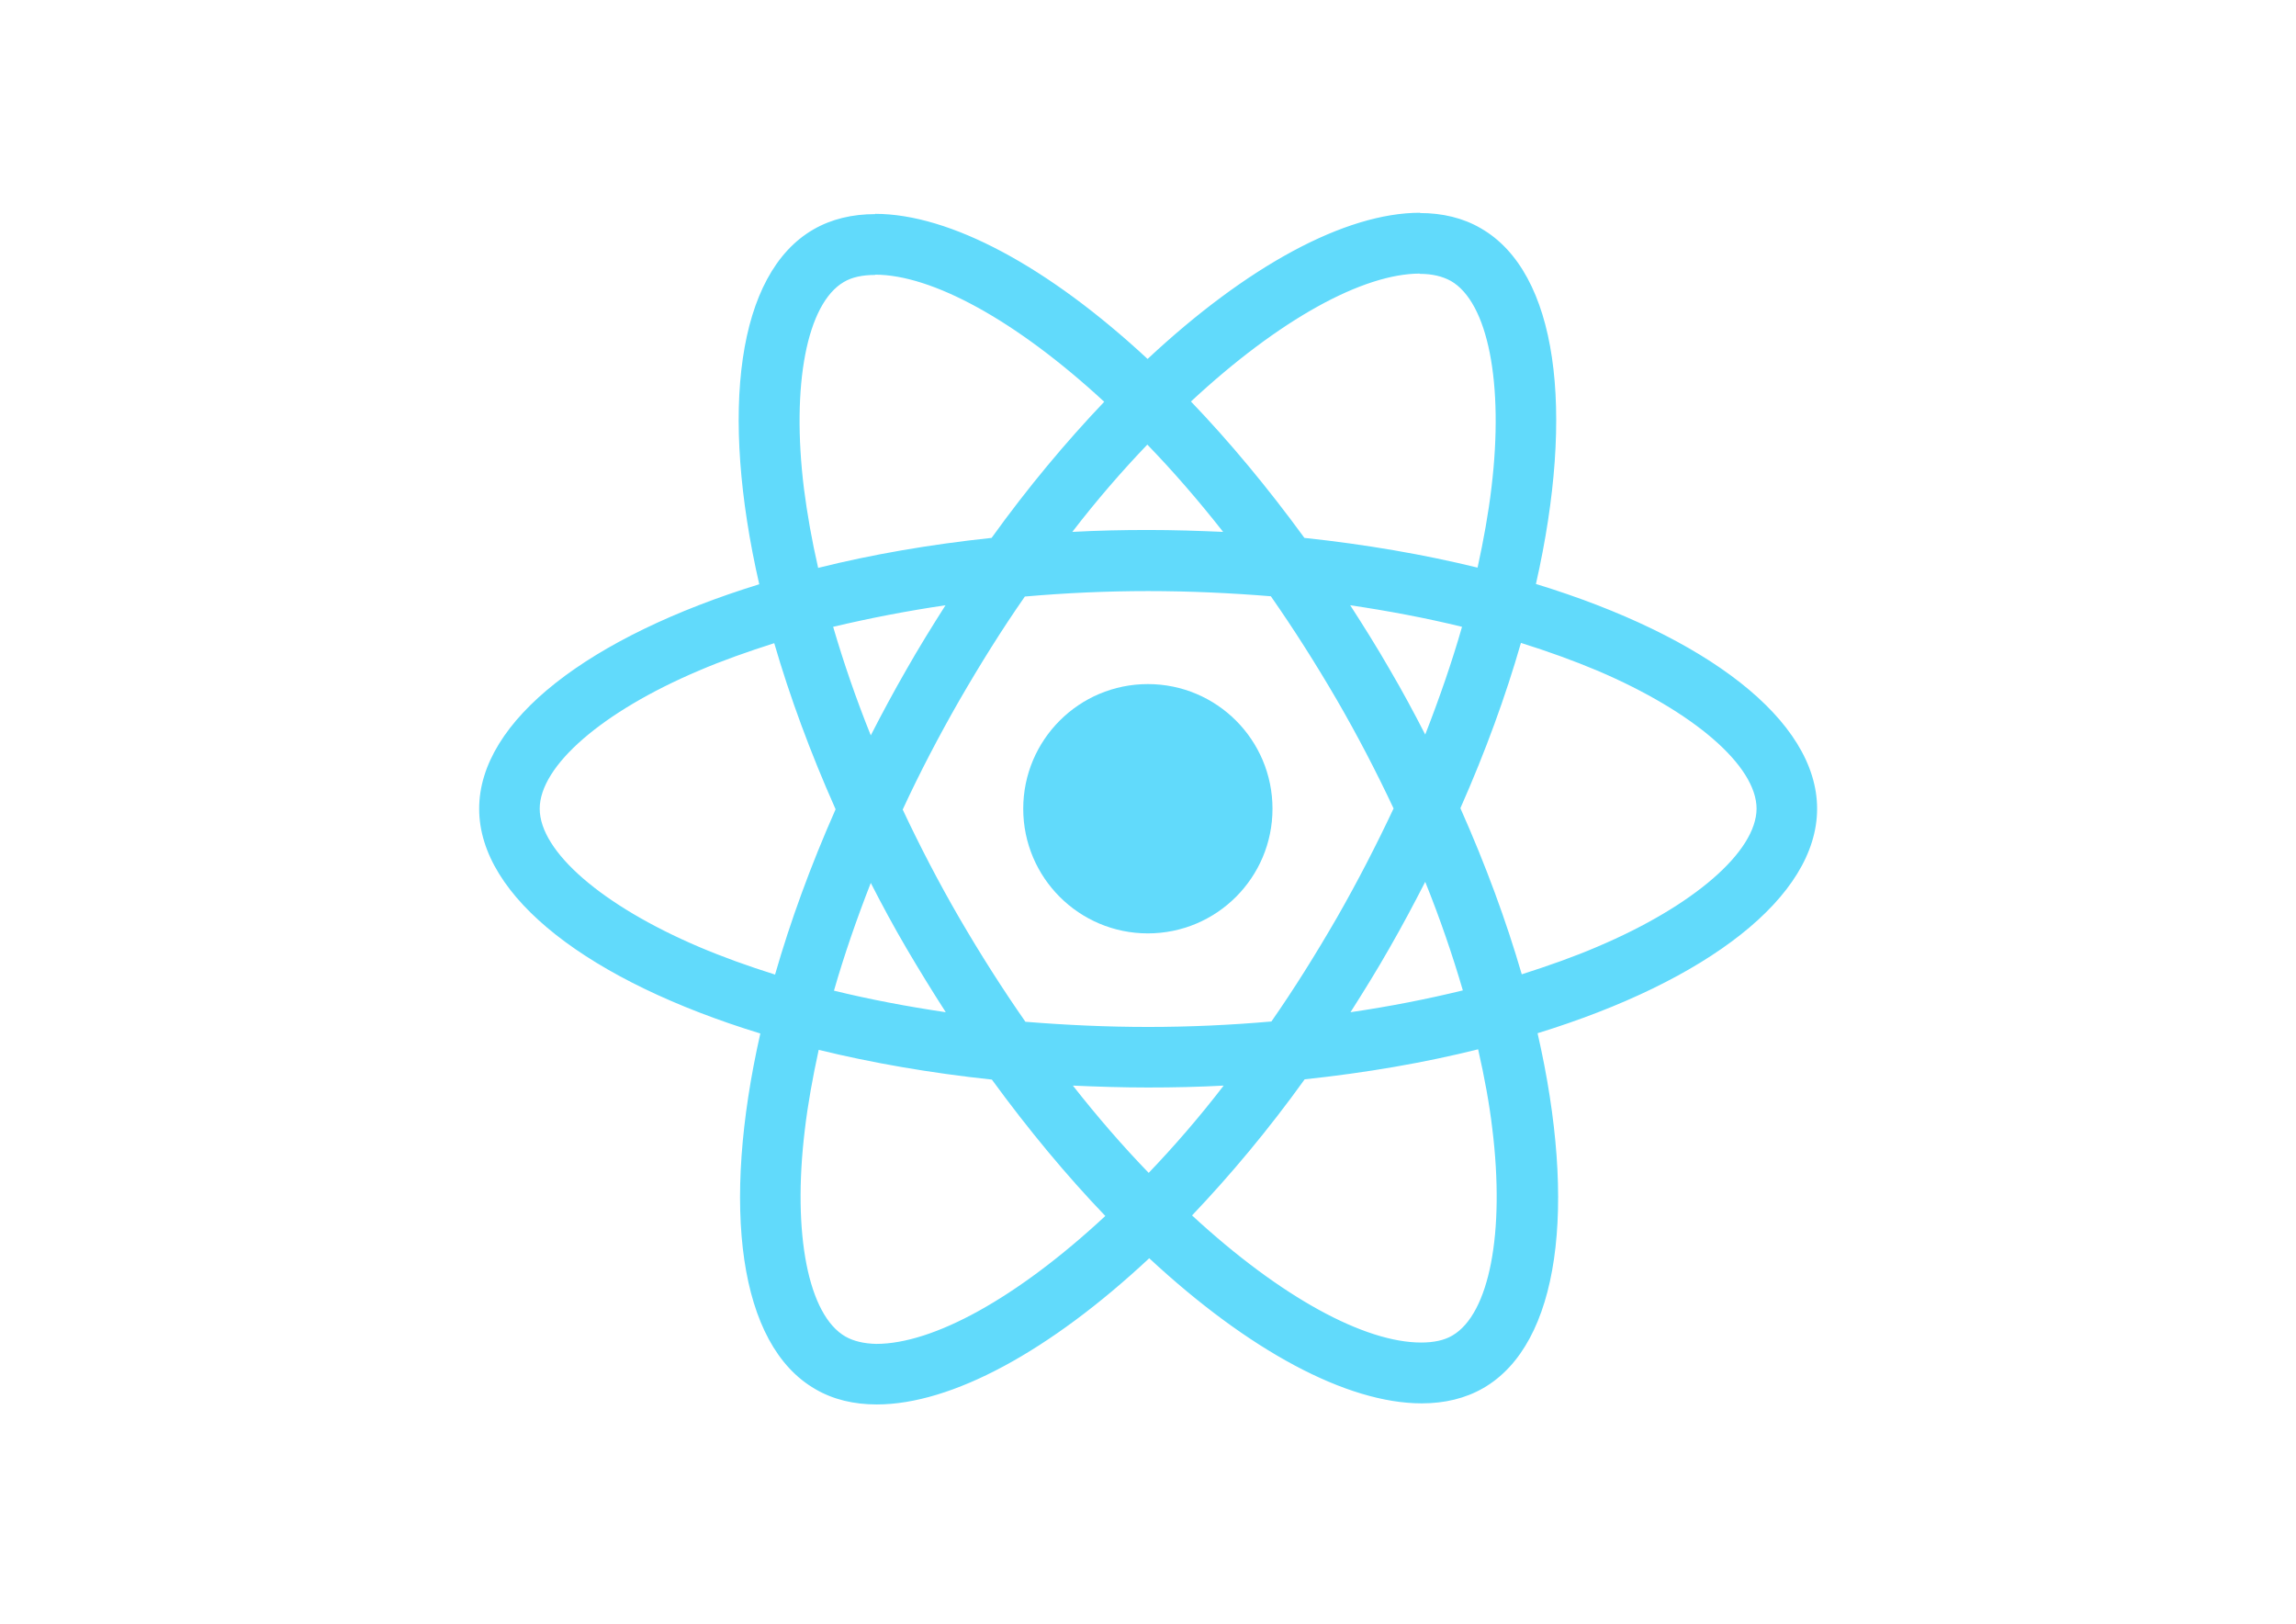
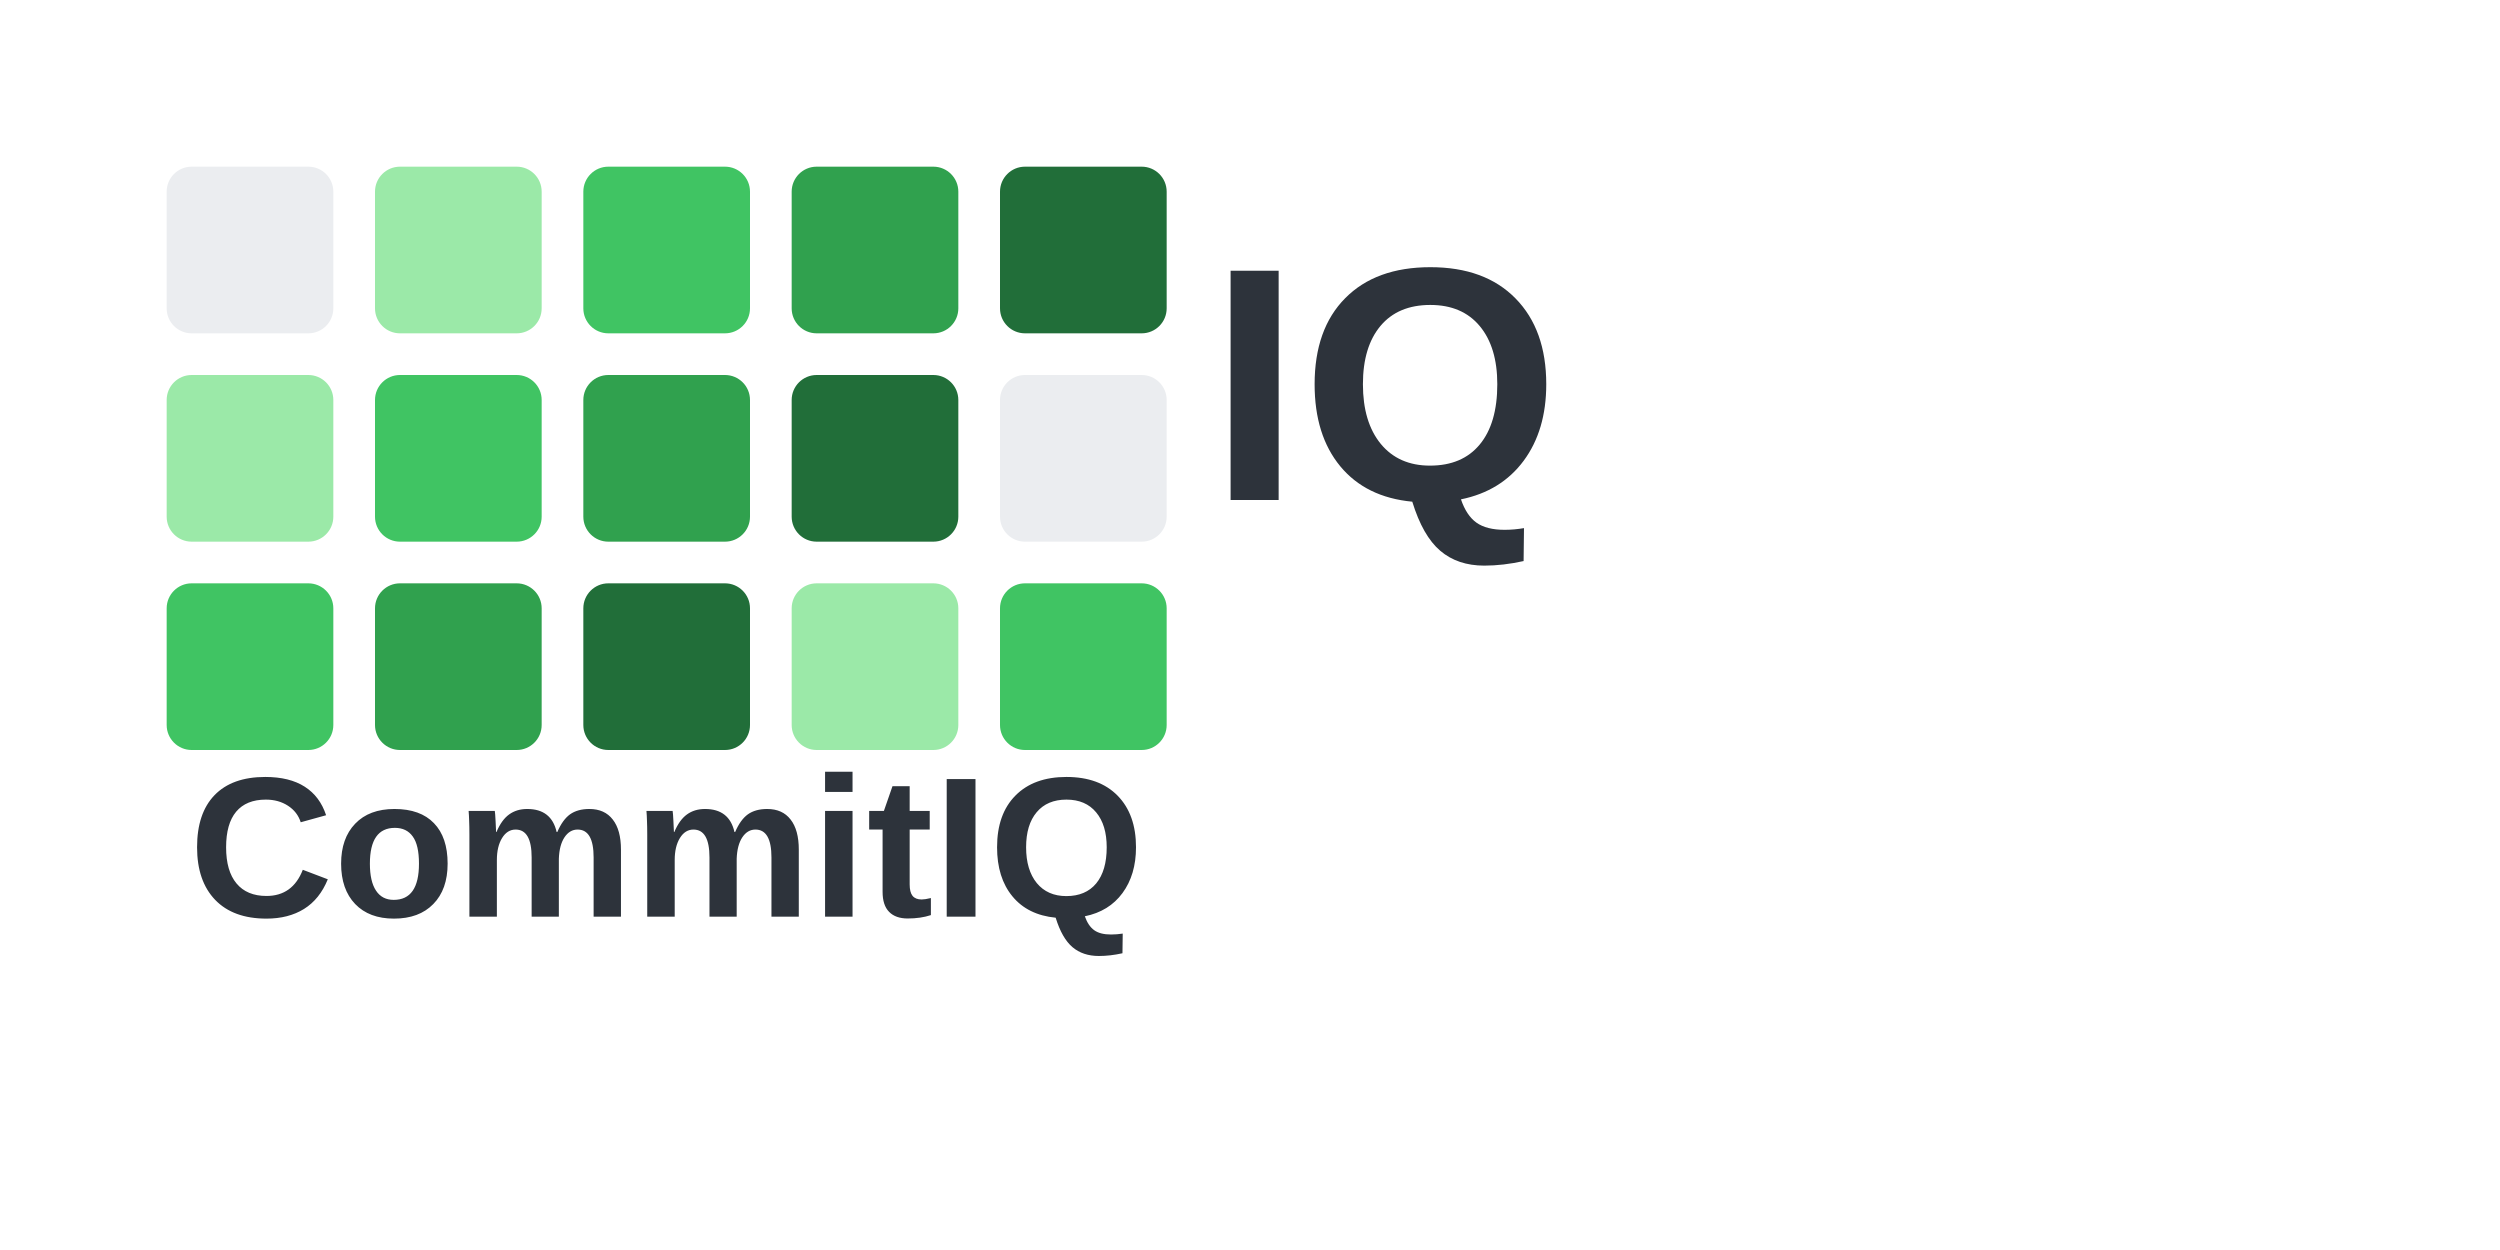
- <svg xmlns="http://www.w3.org/2000/svg" viewBox="0 0 841.9 595.3">
-   <g fill="#61DAFB">
-     <path d="M666.3 296.5c0-32.5-40.7-63.3-103.1-82.4 14.4-63.6 8-114.2-20.2-130.4-6.5-3.8-14.1-5.6-22.4-5.6v22.3c4.6 0 8.3.9 11.4 2.6 13.6 7.8 19.5 37.5 14.9 75.7-1.1 9.4-2.9 19.3-5.1 29.4-19.6-4.8-41-8.5-63.5-10.9-13.5-18.5-27.5-35.3-41.6-50 32.6-30.3 63.2-46.9 84-46.9V78c-27.5 0-63.5 19.6-99.9 53.6-36.4-33.8-72.4-53.2-99.9-53.2v22.3c20.7 0 51.4 16.5 84 46.6-14 14.7-28 31.4-41.3 49.9-22.6 2.4-44 6.1-63.6 11-2.3-10-4-19.7-5.2-29-4.7-38.2 1.1-67.9 14.6-75.8 3-1.8 6.9-2.6 11.5-2.6V78.5c-8.4 0-16 1.8-22.6 5.6-28.1 16.2-34.4 66.7-19.9 130.1-62.2 19.2-102.7 49.9-102.7 82.3 0 32.5 40.7 63.3 103.1 82.4-14.4 63.6-8 114.2 20.2 130.4 6.5 3.8 14.1 5.6 22.5 5.6 27.5 0 63.5-19.6 99.9-53.6 36.4 33.8 72.4 53.2 99.9 53.2 8.4 0 16-1.8 22.6-5.6 28.1-16.2 34.4-66.7 19.9-130.1 62-19.1 102.5-49.9 102.5-82.3zm-130.2-66.7c-3.7 12.9-8.3 26.2-13.5 39.5-4.1-8-8.4-16-13.1-24-4.6-8-9.5-15.8-14.4-23.4 14.2 2.1 27.9 4.7 41 7.9zm-45.8 106.5c-7.8 13.5-15.8 26.3-24.1 38.2-14.9 1.3-30 2-45.2 2-15.1 0-30.2-.7-45-1.9-8.3-11.9-16.4-24.6-24.2-38-7.6-13.1-14.5-26.4-20.8-39.8 6.2-13.4 13.2-26.8 20.7-39.9 7.8-13.5 15.8-26.3 24.1-38.2 14.9-1.3 30-2 45.2-2 15.1 0 30.2.7 45 1.9 8.3 11.9 16.4 24.6 24.2 38 7.6 13.1 14.5 26.4 20.8 39.8-6.3 13.4-13.2 26.8-20.7 39.9zm32.3-13c5.4 13.4 10 26.8 13.8 39.8-13.1 3.2-26.9 5.9-41.2 8 4.9-7.7 9.8-15.6 14.4-23.7 4.6-8 8.9-16.1 13-24.1zM421.2 430c-9.3-9.6-18.6-20.3-27.8-32 9 .4 18.2.7 27.5.7 9.4 0 18.7-.2 27.8-.7-9 11.7-18.3 22.4-27.5 32zm-74.4-58.9c-14.2-2.1-27.9-4.7-41-7.9 3.7-12.9 8.3-26.2 13.5-39.5 4.1 8 8.4 16 13.1 24 4.7 8 9.5 15.8 14.4 23.4zM420.7 163c9.3 9.6 18.6 20.3 27.8 32-9-.4-18.2-.7-27.5-.7-9.4 0-18.7.2-27.8.7 9-11.7 18.3-22.4 27.5-32zm-74 58.9c-4.9 7.7-9.8 15.6-14.4 23.7-4.6 8-8.9 16-13 24-5.4-13.4-10-26.8-13.8-39.8 13.1-3.1 26.9-5.8 41.2-7.9zm-90.5 125.2c-35.4-15.1-58.3-34.9-58.3-50.6 0-15.7 22.9-35.6 58.3-50.6 8.6-3.7 18-7 27.7-10.1 5.7 19.6 13.2 40 22.5 60.9-9.2 20.8-16.6 41.1-22.2 60.6-9.9-3.1-19.3-6.5-28-10.2zM310 490c-13.6-7.8-19.5-37.5-14.9-75.7 1.1-9.4 2.9-19.3 5.1-29.4 19.6 4.8 41 8.5 63.5 10.9 13.5 18.5 27.5 35.3 41.6 50-32.6 30.3-63.2 46.9-84 46.9-4.5-.1-8.3-1-11.3-2.7zm237.2-76.2c4.7 38.2-1.1 67.9-14.6 75.8-3 1.8-6.9 2.6-11.5 2.6-20.7 0-51.4-16.5-84-46.6 14-14.7 28-31.4 41.3-49.9 22.6-2.4 44-6.1 63.6-11 2.3 10.1 4.1 19.8 5.2 29.1zm38.5-66.7c-8.6 3.7-18 7-27.7 10.1-5.7-19.6-13.2-40-22.5-60.9 9.2-20.8 16.6-41.1 22.2-60.6 9.9 3.1 19.3 6.5 28.1 10.2 35.4 15.1 58.3 34.9 58.3 50.6-.1 15.7-23 35.6-58.4 50.6zM320.8 78.4z" />
-     <circle cx="420.9" cy="296.5" r="45.7" />
-     <path d="M520.5 78.1z" />
-   </g>
+ <svg xmlns="http://www.w3.org/2000/svg" viewBox="0 0 300 150">
+   <rect x="20" y="20" width="20" height="20" fill="#ebedf0" rx="3" />
+   <rect x="45" y="20" width="20" height="20" fill="#9be9a8" rx="3" />
+   <rect x="70" y="20" width="20" height="20" fill="#40c463" rx="3" />
+   <rect x="95" y="20" width="20" height="20" fill="#30a14e" rx="3" />
+   <rect x="120" y="20" width="20" height="20" fill="#216e39" rx="3" />
+   <rect x="20" y="45" width="20" height="20" fill="#9be9a8" rx="3" />
+   <rect x="45" y="45" width="20" height="20" fill="#40c463" rx="3" />
+   <rect x="70" y="45" width="20" height="20" fill="#30a14e" rx="3" />
+   <rect x="95" y="45" width="20" height="20" fill="#216e39" rx="3" />
+   <rect x="120" y="45" width="20" height="20" fill="#ebedf0" rx="3" />
+   <rect x="20" y="70" width="20" height="20" fill="#40c463" rx="3" />
+   <rect x="45" y="70" width="20" height="20" fill="#30a14e" rx="3" />
+   <rect x="70" y="70" width="20" height="20" fill="#216e39" rx="3" />
+   <rect x="95" y="70" width="20" height="20" fill="#9be9a8" rx="3" />
+   <rect x="120" y="70" width="20" height="20" fill="#40c463" rx="3" />
+   <text x="145" y="60" font-family="Arial, sans-serif" font-size="40" font-weight="bold" fill="#2d333b">IQ</text>
+   <text x="80" y="110" font-family="Arial, sans-serif" font-size="24" font-weight="bold" fill="#2d333b" text-anchor="middle">CommitIQ</text>
</svg>
